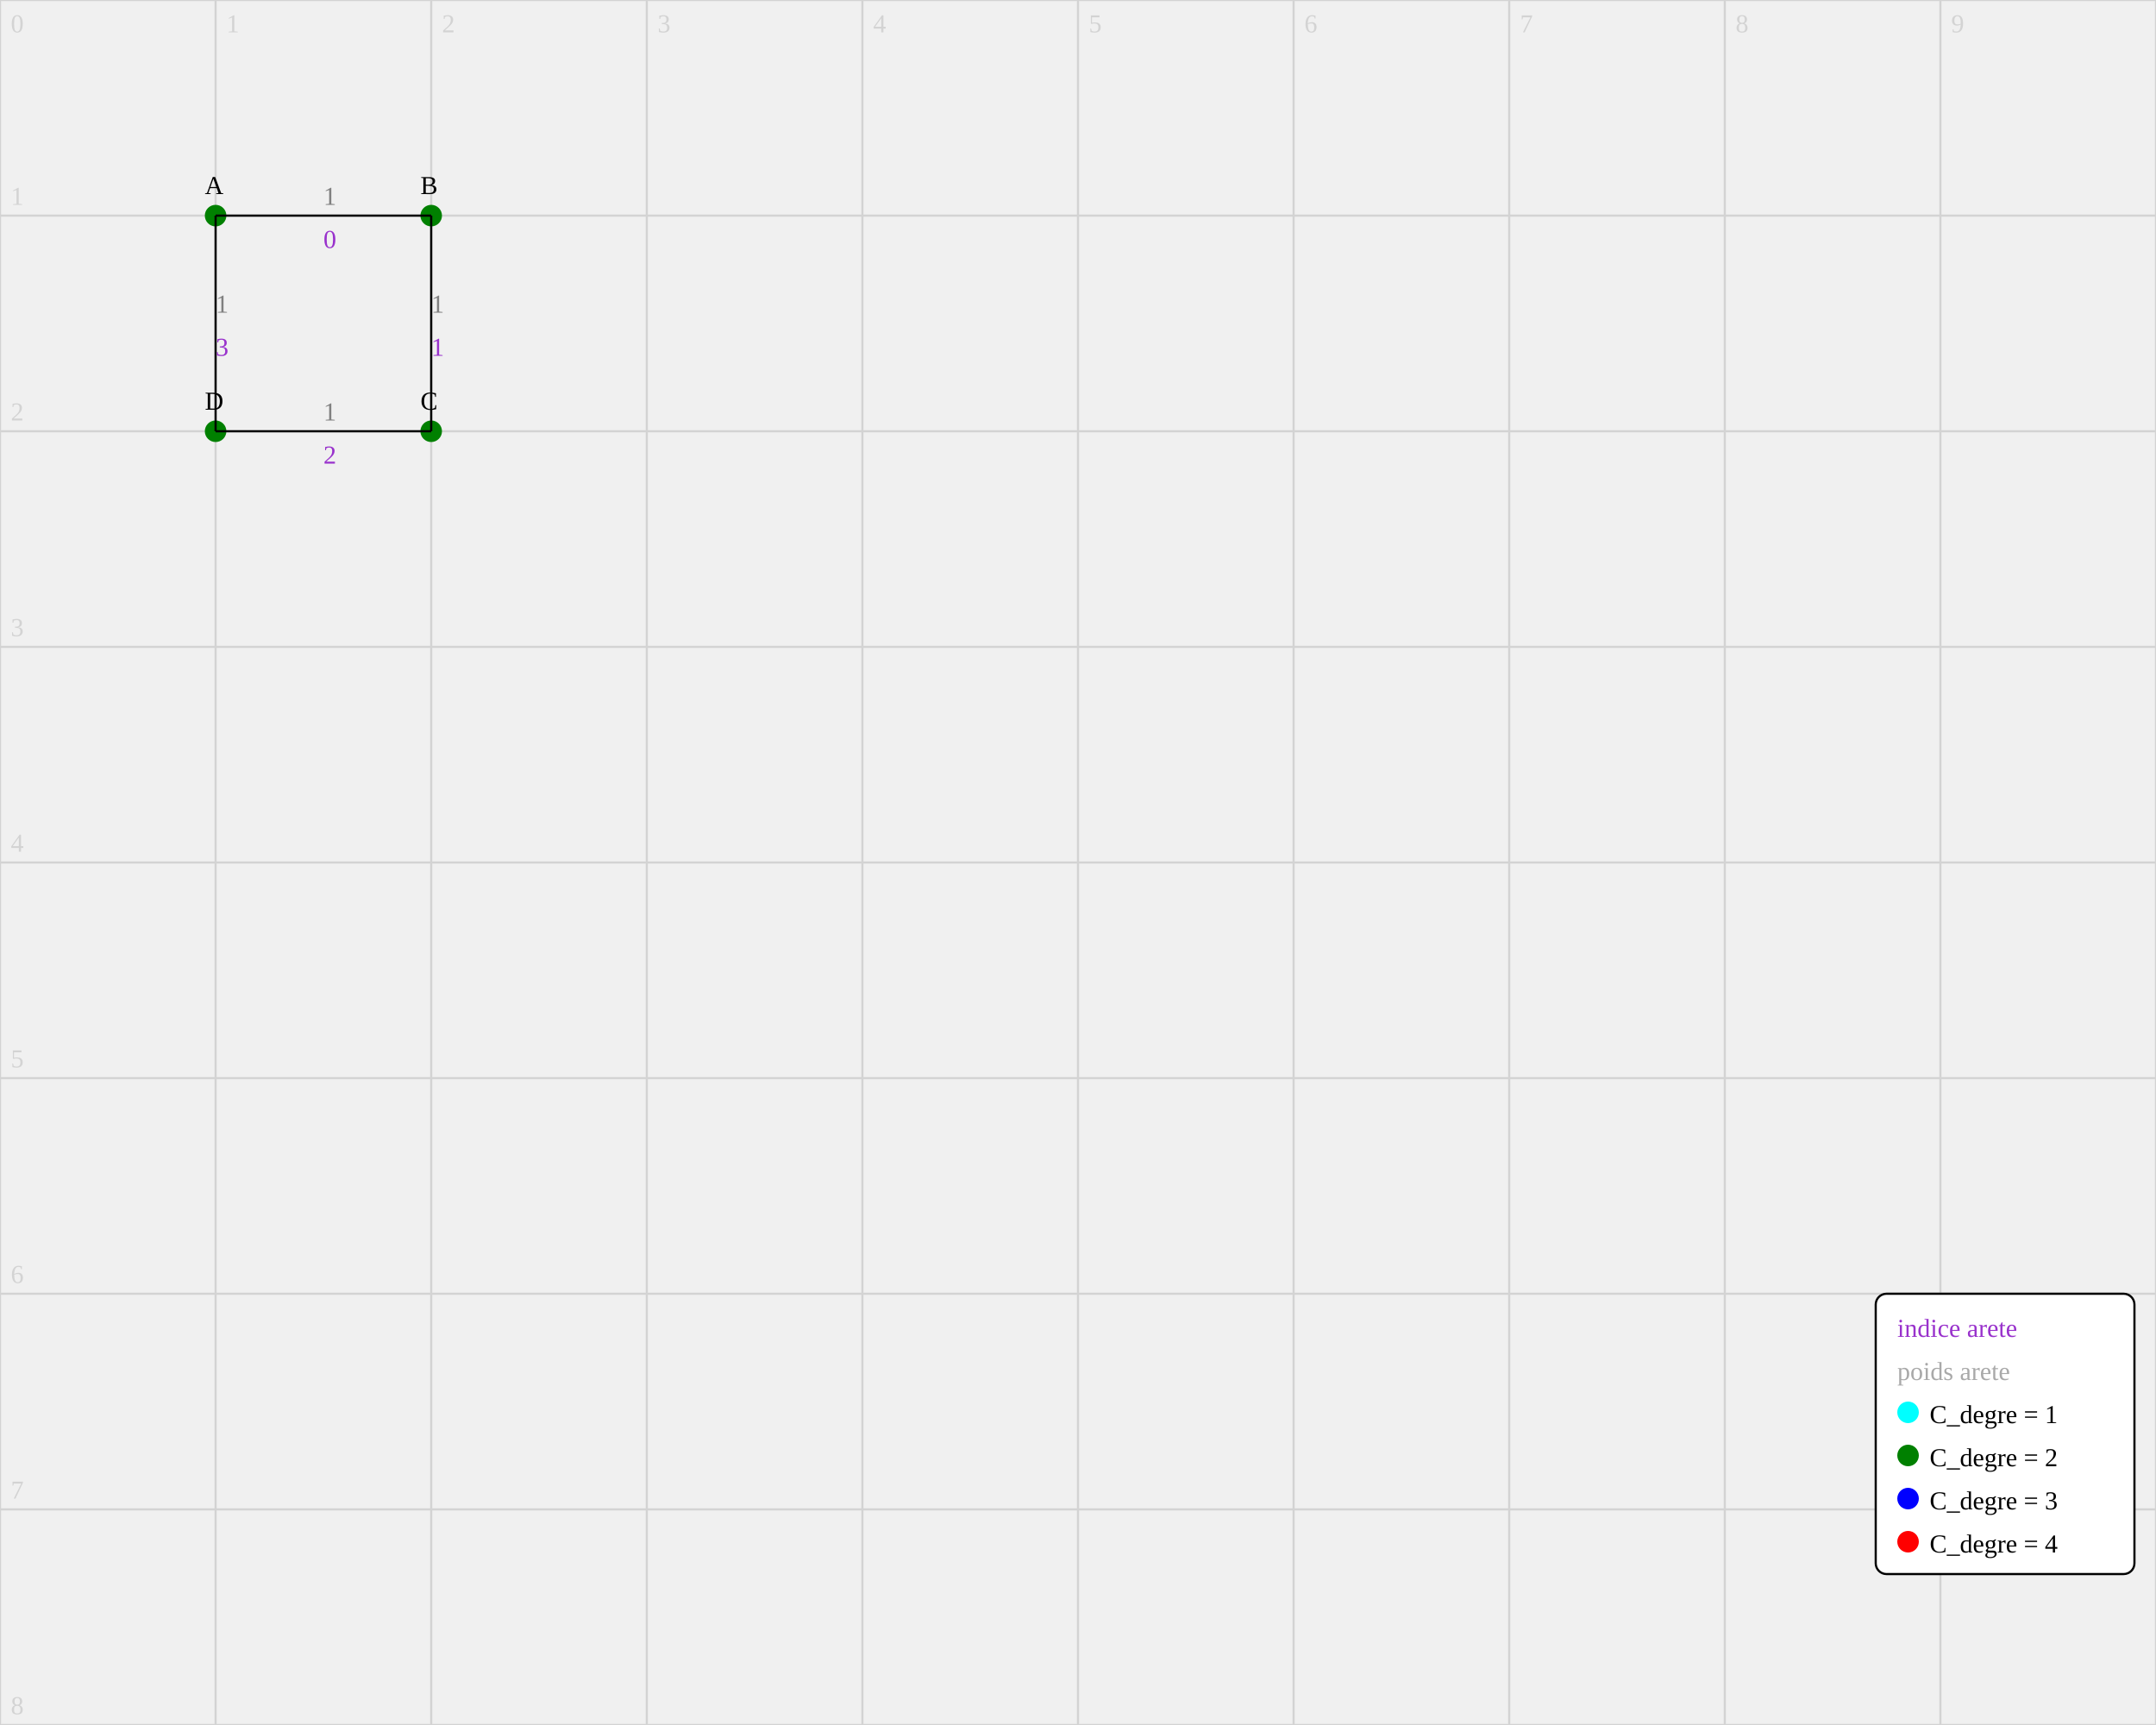
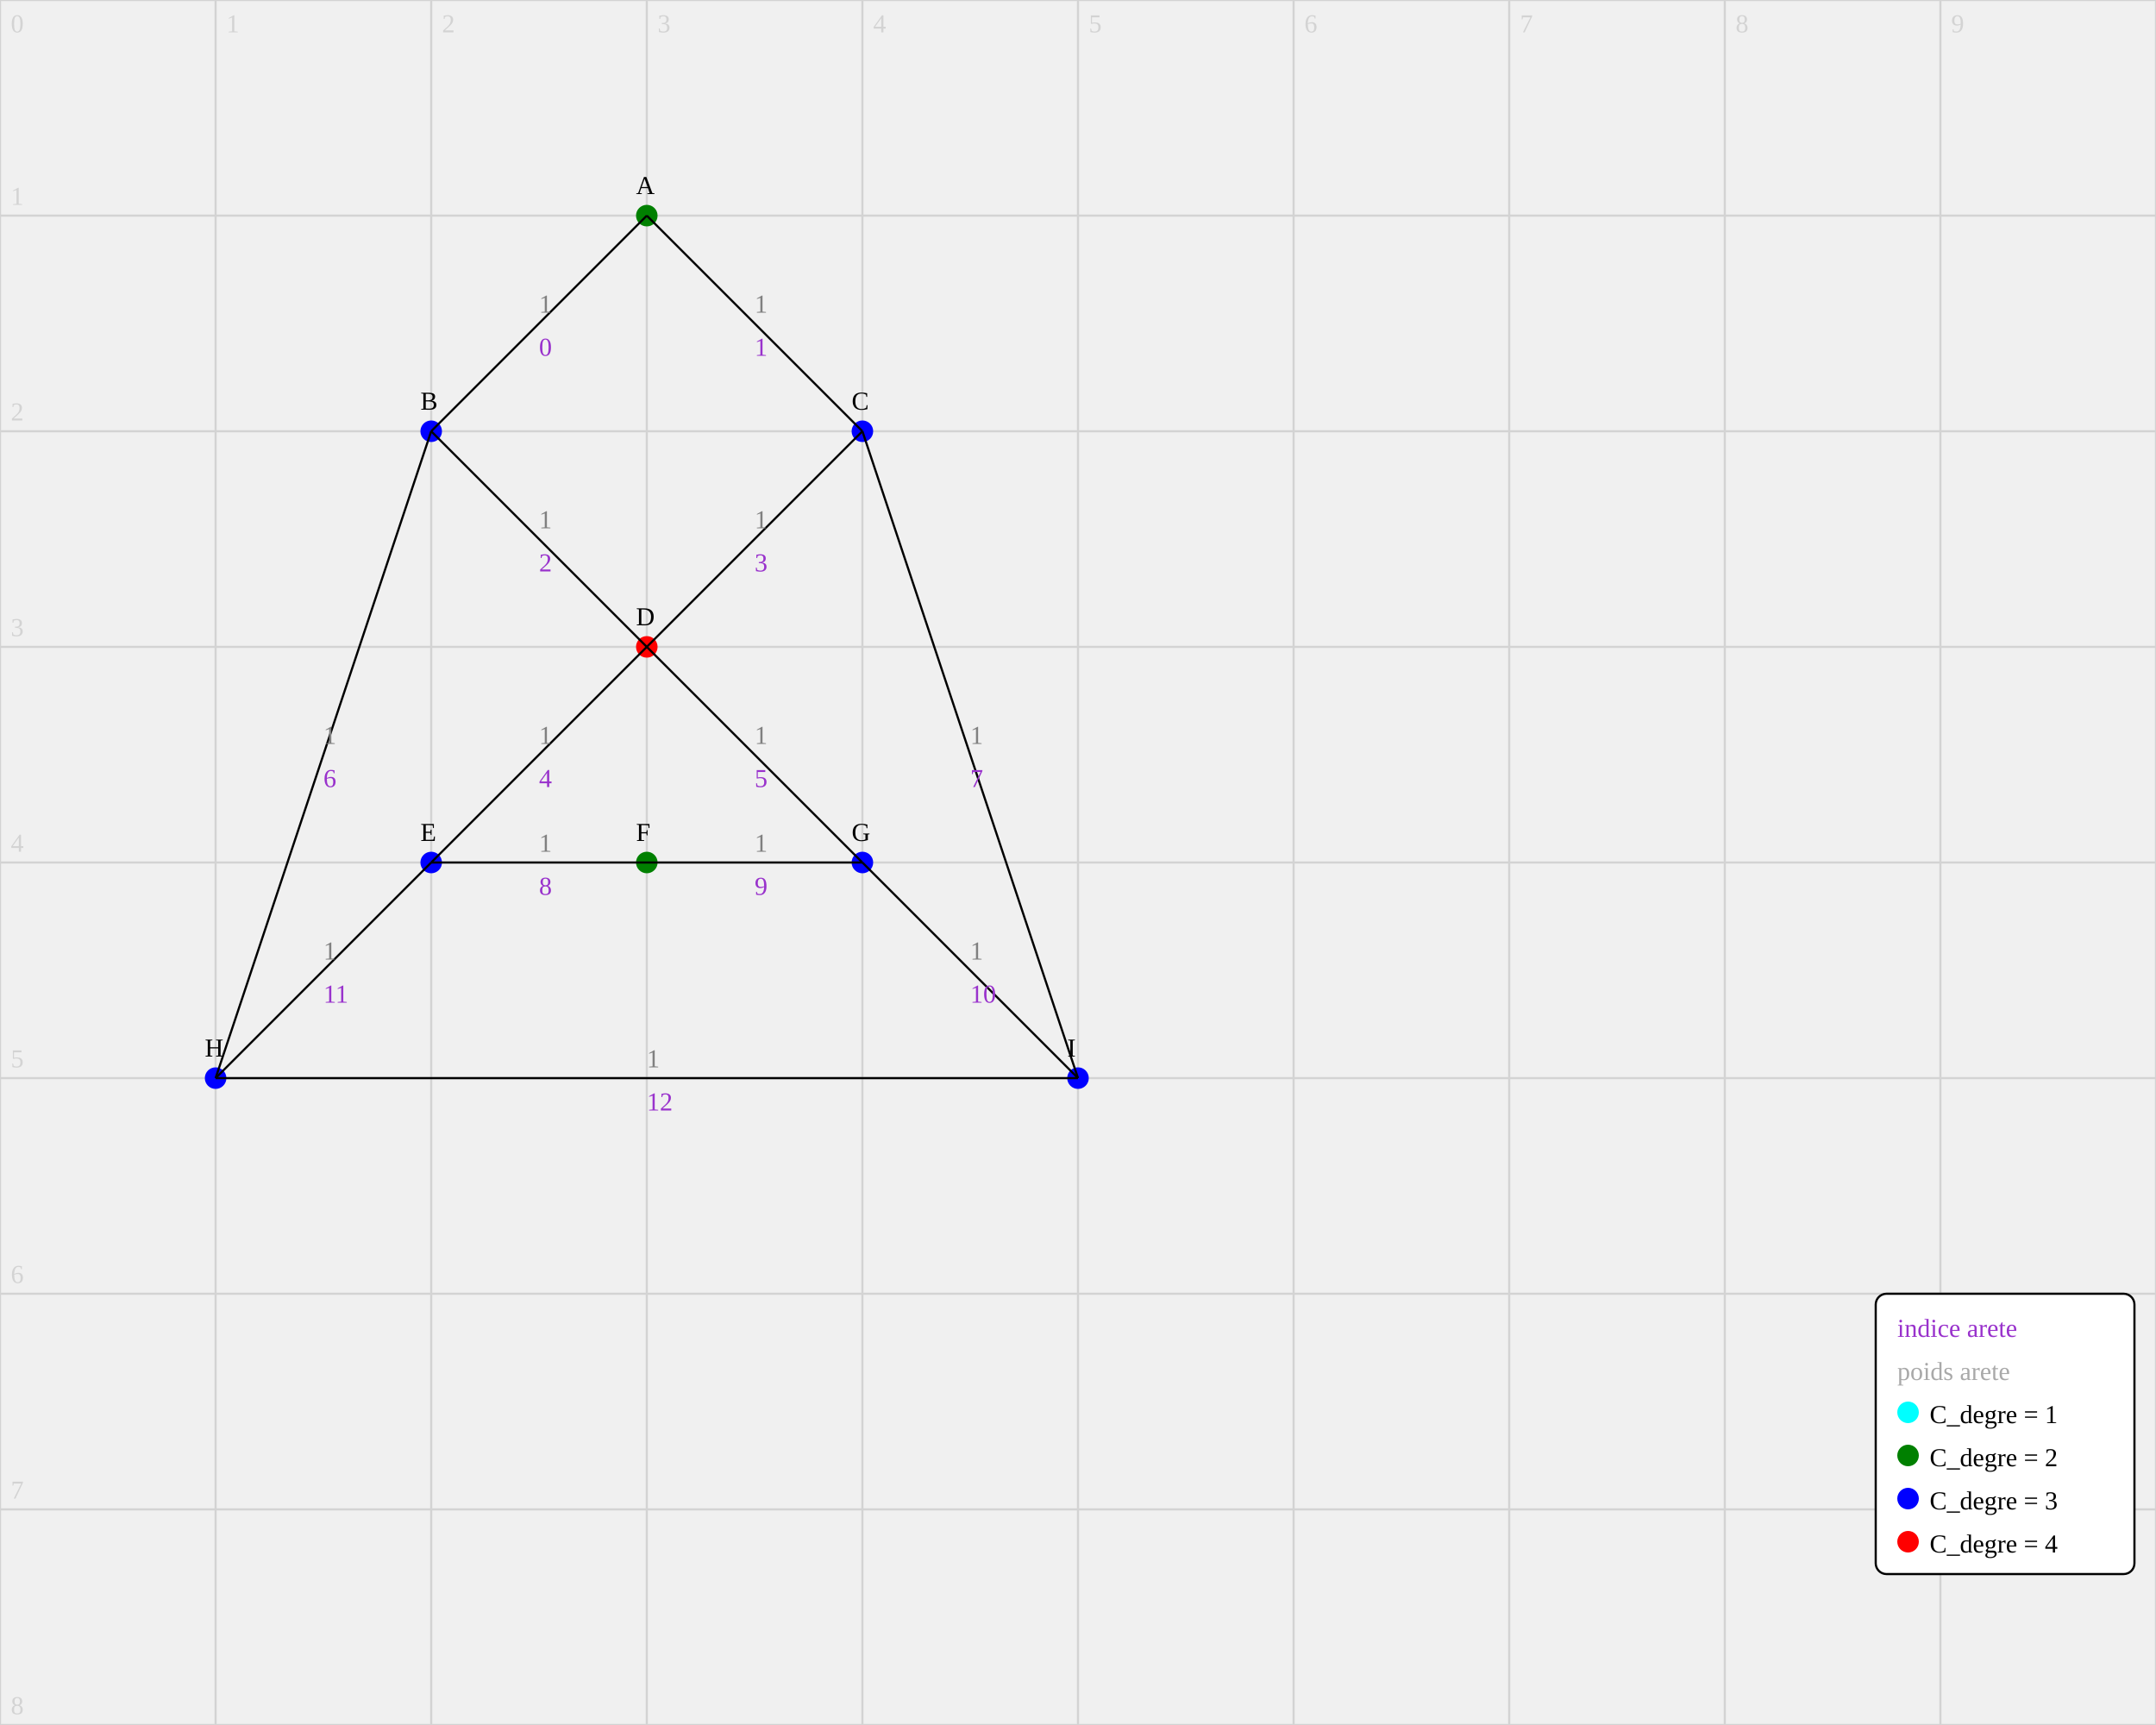
<svg xmlns="http://www.w3.org/2000/svg" version="1.1" width="1000" height="800">
  <line x1="0" y1="0" x2="1000" y2="0" stroke="lightgrey" />
  <text x="5" y="-5" fill="lightgrey">0</text>
  <line x1="0" y1="100" x2="1000" y2="100" stroke="lightgrey" />
  <text x="5" y="95" fill="lightgrey">1</text>
  <line x1="0" y1="200" x2="1000" y2="200" stroke="lightgrey" />
  <text x="5" y="195" fill="lightgrey">2</text>
  <line x1="0" y1="300" x2="1000" y2="300" stroke="lightgrey" />
  <text x="5" y="295" fill="lightgrey">3</text>
  <line x1="0" y1="400" x2="1000" y2="400" stroke="lightgrey" />
  <text x="5" y="395" fill="lightgrey">4</text>
  <line x1="0" y1="500" x2="1000" y2="500" stroke="lightgrey" />
  <text x="5" y="495" fill="lightgrey">5</text>
  <line x1="0" y1="600" x2="1000" y2="600" stroke="lightgrey" />
  <text x="5" y="595" fill="lightgrey">6</text>
  <line x1="0" y1="700" x2="1000" y2="700" stroke="lightgrey" />
  <text x="5" y="695" fill="lightgrey">7</text>
  <line x1="0" y1="800" x2="1000" y2="800" stroke="lightgrey" />
  <text x="5" y="795" fill="lightgrey">8</text>
  <line x1="0" y1="0" x2="0" y2="800" stroke="lightgrey" />
  <text x="5" y="15" fill="lightgrey">0</text>
  <line x1="100" y1="0" x2="100" y2="800" stroke="lightgrey" />
  <text x="105" y="15" fill="lightgrey">1</text>
  <line x1="200" y1="0" x2="200" y2="800" stroke="lightgrey" />
  <text x="205" y="15" fill="lightgrey">2</text>
  <line x1="300" y1="0" x2="300" y2="800" stroke="lightgrey" />
  <text x="305" y="15" fill="lightgrey">3</text>
  <line x1="400" y1="0" x2="400" y2="800" stroke="lightgrey" />
  <text x="405" y="15" fill="lightgrey">4</text>
  <line x1="500" y1="0" x2="500" y2="800" stroke="lightgrey" />
  <text x="505" y="15" fill="lightgrey">5</text>
  <line x1="600" y1="0" x2="600" y2="800" stroke="lightgrey" />
  <text x="605" y="15" fill="lightgrey">6</text>
  <line x1="700" y1="0" x2="700" y2="800" stroke="lightgrey" />
  <text x="705" y="15" fill="lightgrey">7</text>
  <line x1="800" y1="0" x2="800" y2="800" stroke="lightgrey" />
  <text x="805" y="15" fill="lightgrey">8</text>
  <line x1="900" y1="0" x2="900" y2="800" stroke="lightgrey" />
  <text x="905" y="15" fill="lightgrey">9</text>
  <line x1="1000" y1="0" x2="1000" y2="800" stroke="lightgrey" />
  <text x="1005" y="15" fill="lightgrey">10</text>
-   <circle cx="100" cy="100" r="5" fill="green" />
-   <text x="95" y="90" fill="black">A</text>
-   <circle cx="200" cy="100" r="5" fill="green" />
-   <text x="195" y="90" fill="black">B</text>
-   <circle cx="200" cy="200" r="5" fill="green" />
-   <text x="195" y="190" fill="black">C</text>
-   <circle cx="100" cy="200" r="5" fill="green" />
-   <text x="95" y="190" fill="black">D</text>
-   <line x1="100" y1="100" x2="200" y2="100" stroke="black" />
-   <text x="150" y="115" fill="darkorchid">0</text>
-   <text x="150" y="95" fill="grey">1</text>
-   <line x1="200" y1="100" x2="200" y2="200" stroke="black" />
-   <text x="200" y="165" fill="darkorchid">1</text>
-   <text x="200" y="145" fill="grey">1</text>
-   <line x1="200" y1="200" x2="100" y2="200" stroke="black" />
-   <text x="150" y="215" fill="darkorchid">2</text>
-   <text x="150" y="195" fill="grey">1</text>
-   <line x1="100" y1="100" x2="100" y2="200" stroke="black" />
-   <text x="100" y="165" fill="darkorchid">3</text>
-   <text x="100" y="145" fill="grey">1</text>
+   <circle cx="300" cy="100" r="5" fill="green" />
+   <text x="295" y="90" fill="black">A</text>
+   <circle cx="200" cy="200" r="5" fill="blue" />
+   <text x="195" y="190" fill="black">B</text>
+   <circle cx="400" cy="200" r="5" fill="blue" />
+   <text x="395" y="190" fill="black">C</text>
+   <circle cx="300" cy="300" r="5" fill="red" />
+   <text x="295" y="290" fill="black">D</text>
+   <circle cx="200" cy="400" r="5" fill="blue" />
+   <text x="195" y="390" fill="black">E</text>
+   <circle cx="300" cy="400" r="5" fill="green" />
+   <text x="295" y="390" fill="black">F</text>
+   <circle cx="400" cy="400" r="5" fill="blue" />
+   <text x="395" y="390" fill="black">G</text>
+   <circle cx="100" cy="500" r="5" fill="blue" />
+   <text x="95" y="490" fill="black">H</text>
+   <circle cx="500" cy="500" r="5" fill="blue" />
+   <text x="495" y="490" fill="black">I</text>
+   <line x1="300" y1="100" x2="200" y2="200" stroke="black" />
+   <text x="250" y="165" fill="darkorchid">0</text>
+   <text x="250" y="145" fill="grey">1</text>
+   <line x1="300" y1="100" x2="400" y2="200" stroke="black" />
+   <text x="350" y="165" fill="darkorchid">1</text>
+   <text x="350" y="145" fill="grey">1</text>
+   <line x1="200" y1="200" x2="300" y2="300" stroke="black" />
+   <text x="250" y="265" fill="darkorchid">2</text>
+   <text x="250" y="245" fill="grey">1</text>
+   <line x1="400" y1="200" x2="300" y2="300" stroke="black" />
+   <text x="350" y="265" fill="darkorchid">3</text>
+   <text x="350" y="245" fill="grey">1</text>
+   <line x1="300" y1="300" x2="200" y2="400" stroke="black" />
+   <text x="250" y="365" fill="darkorchid">4</text>
+   <text x="250" y="345" fill="grey">1</text>
+   <line x1="300" y1="300" x2="400" y2="400" stroke="black" />
+   <text x="350" y="365" fill="darkorchid">5</text>
+   <text x="350" y="345" fill="grey">1</text>
+   <line x1="200" y1="200" x2="100" y2="500" stroke="black" />
+   <text x="150" y="365" fill="darkorchid">6</text>
+   <text x="150" y="345" fill="grey">1</text>
+   <line x1="400" y1="200" x2="500" y2="500" stroke="black" />
+   <text x="450" y="365" fill="darkorchid">7</text>
+   <text x="450" y="345" fill="grey">1</text>
+   <line x1="200" y1="400" x2="300" y2="400" stroke="black" />
+   <text x="250" y="415" fill="darkorchid">8</text>
+   <text x="250" y="395" fill="grey">1</text>
+   <line x1="300" y1="400" x2="400" y2="400" stroke="black" />
+   <text x="350" y="415" fill="darkorchid">9</text>
+   <text x="350" y="395" fill="grey">1</text>
+   <line x1="400" y1="400" x2="500" y2="500" stroke="black" />
+   <text x="450" y="465" fill="darkorchid">10</text>
+   <text x="450" y="445" fill="grey">1</text>
+   <line x1="200" y1="400" x2="100" y2="500" stroke="black" />
+   <text x="150" y="465" fill="darkorchid">11</text>
+   <text x="150" y="445" fill="grey">1</text>
+   <line x1="100" y1="500" x2="500" y2="500" stroke="black" />
+   <text x="300" y="515" fill="darkorchid">12</text>
+   <text x="300" y="495" fill="grey">1</text>
  <rect x="870" y="600" width="120" height="130" rx="5" ry="5" fill="white" stroke="black" stroke-width="1px" />
  <text x="880" y="620" fill="darkorchid">indice arete</text>
  <text x="880" y="640" fill="darkgrey">poids arete</text>
  <circle cx="885" cy="655" r="5" fill="cyan" />
  <text x="895" y="660" fill="black">C_degre = 1</text>
  <circle cx="885" cy="675" r="5" fill="green" />
  <text x="895" y="680" fill="black">C_degre = 2</text>
  <circle cx="885" cy="695" r="5" fill="blue" />
  <text x="895" y="700" fill="black">C_degre = 3</text>
  <circle cx="885" cy="715" r="5" fill="red" />
  <text x="895" y="720" fill="black">C_degre = 4</text>
</svg>
